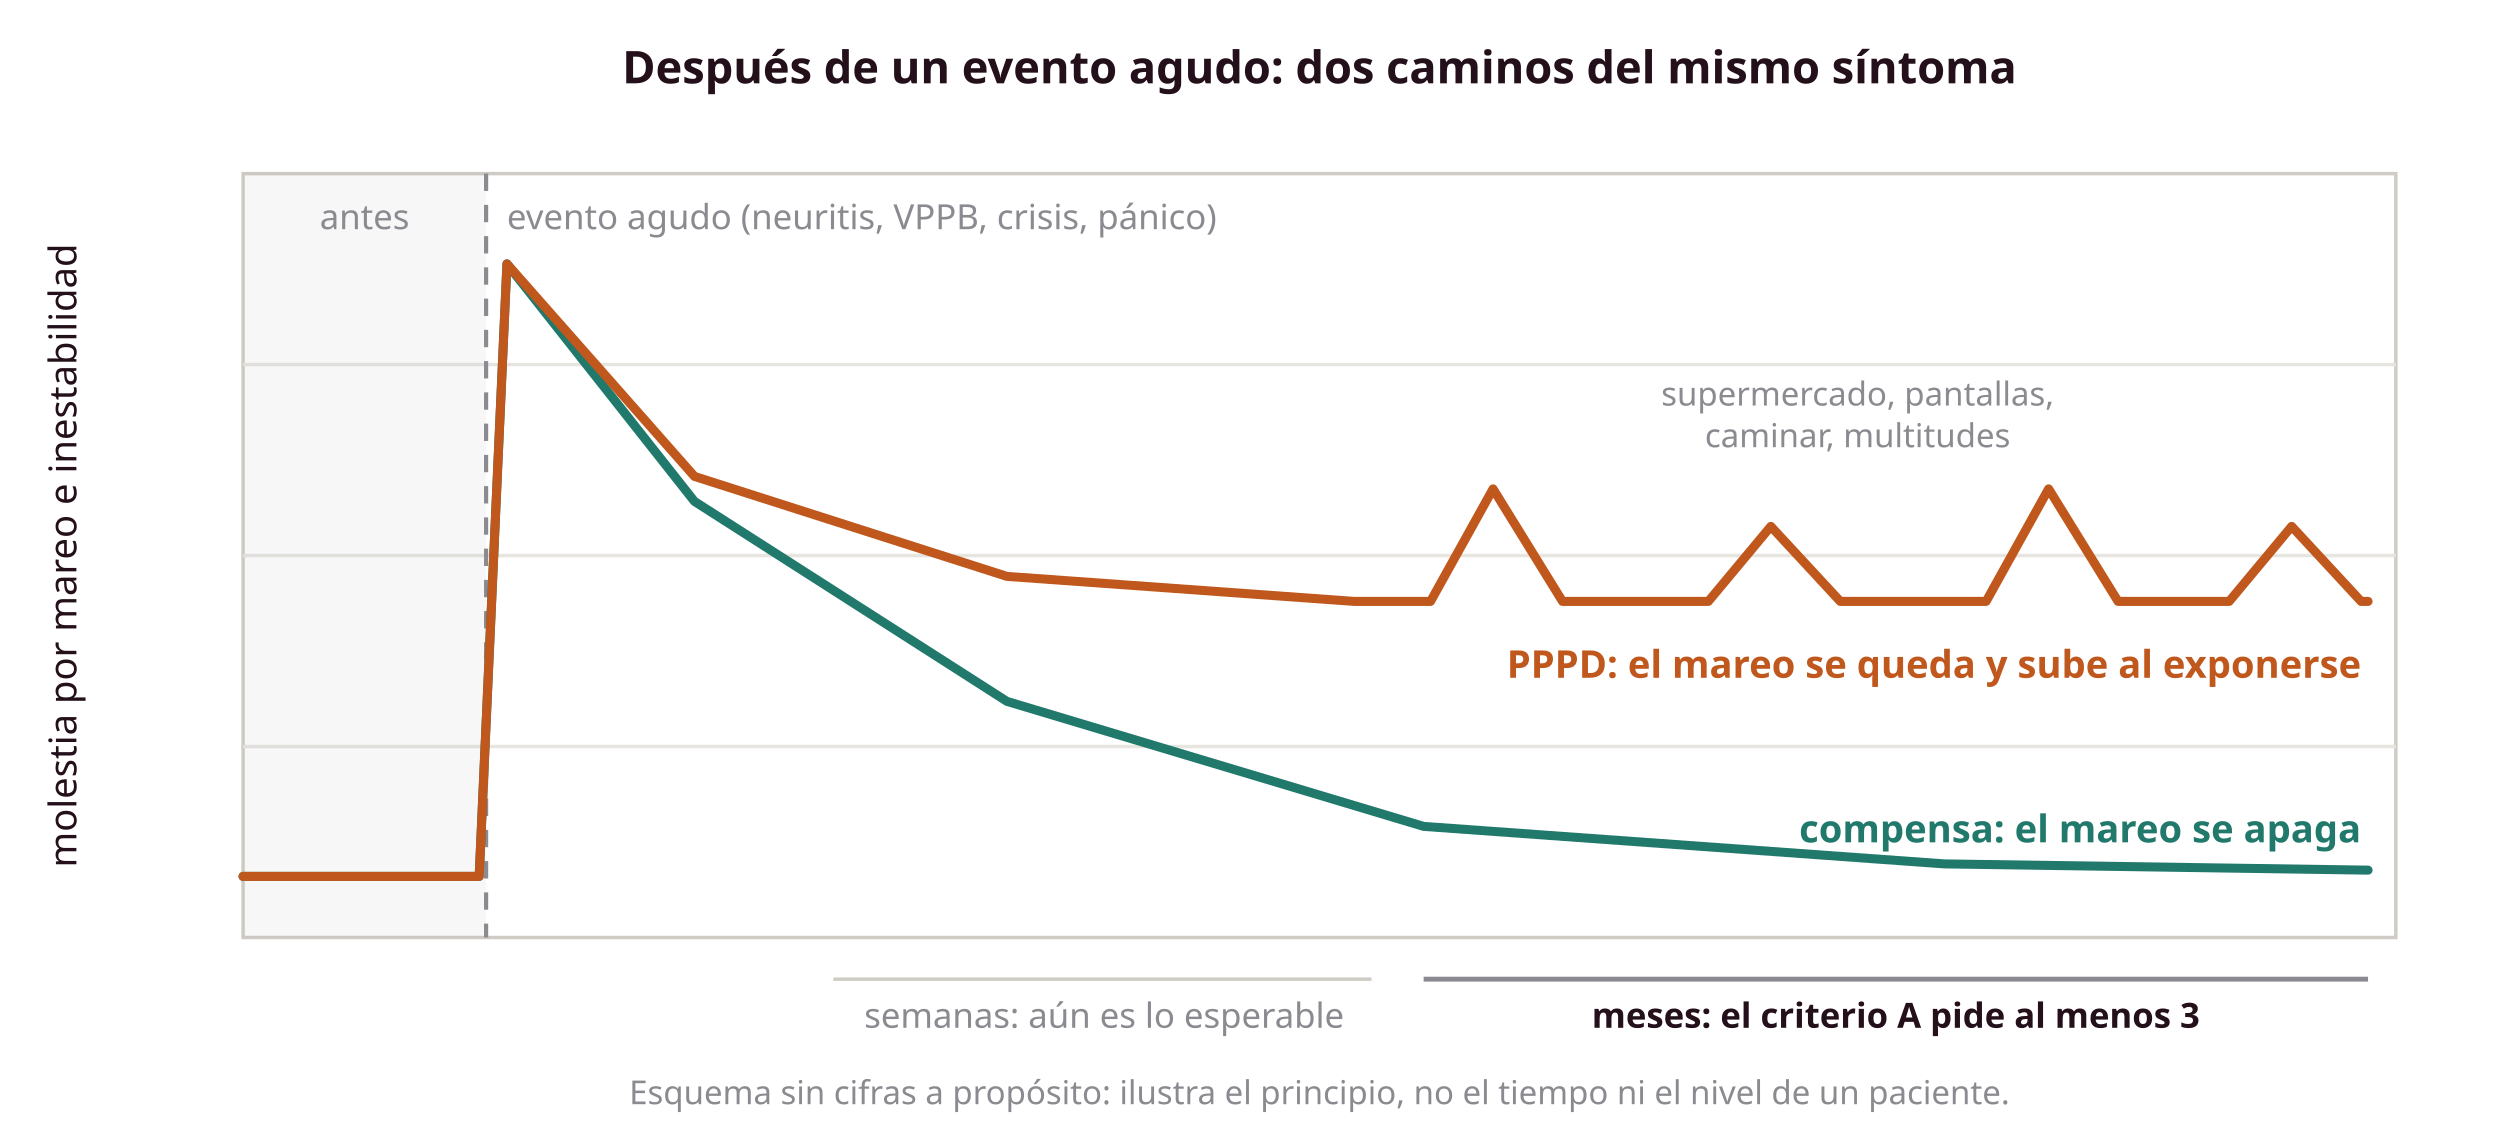
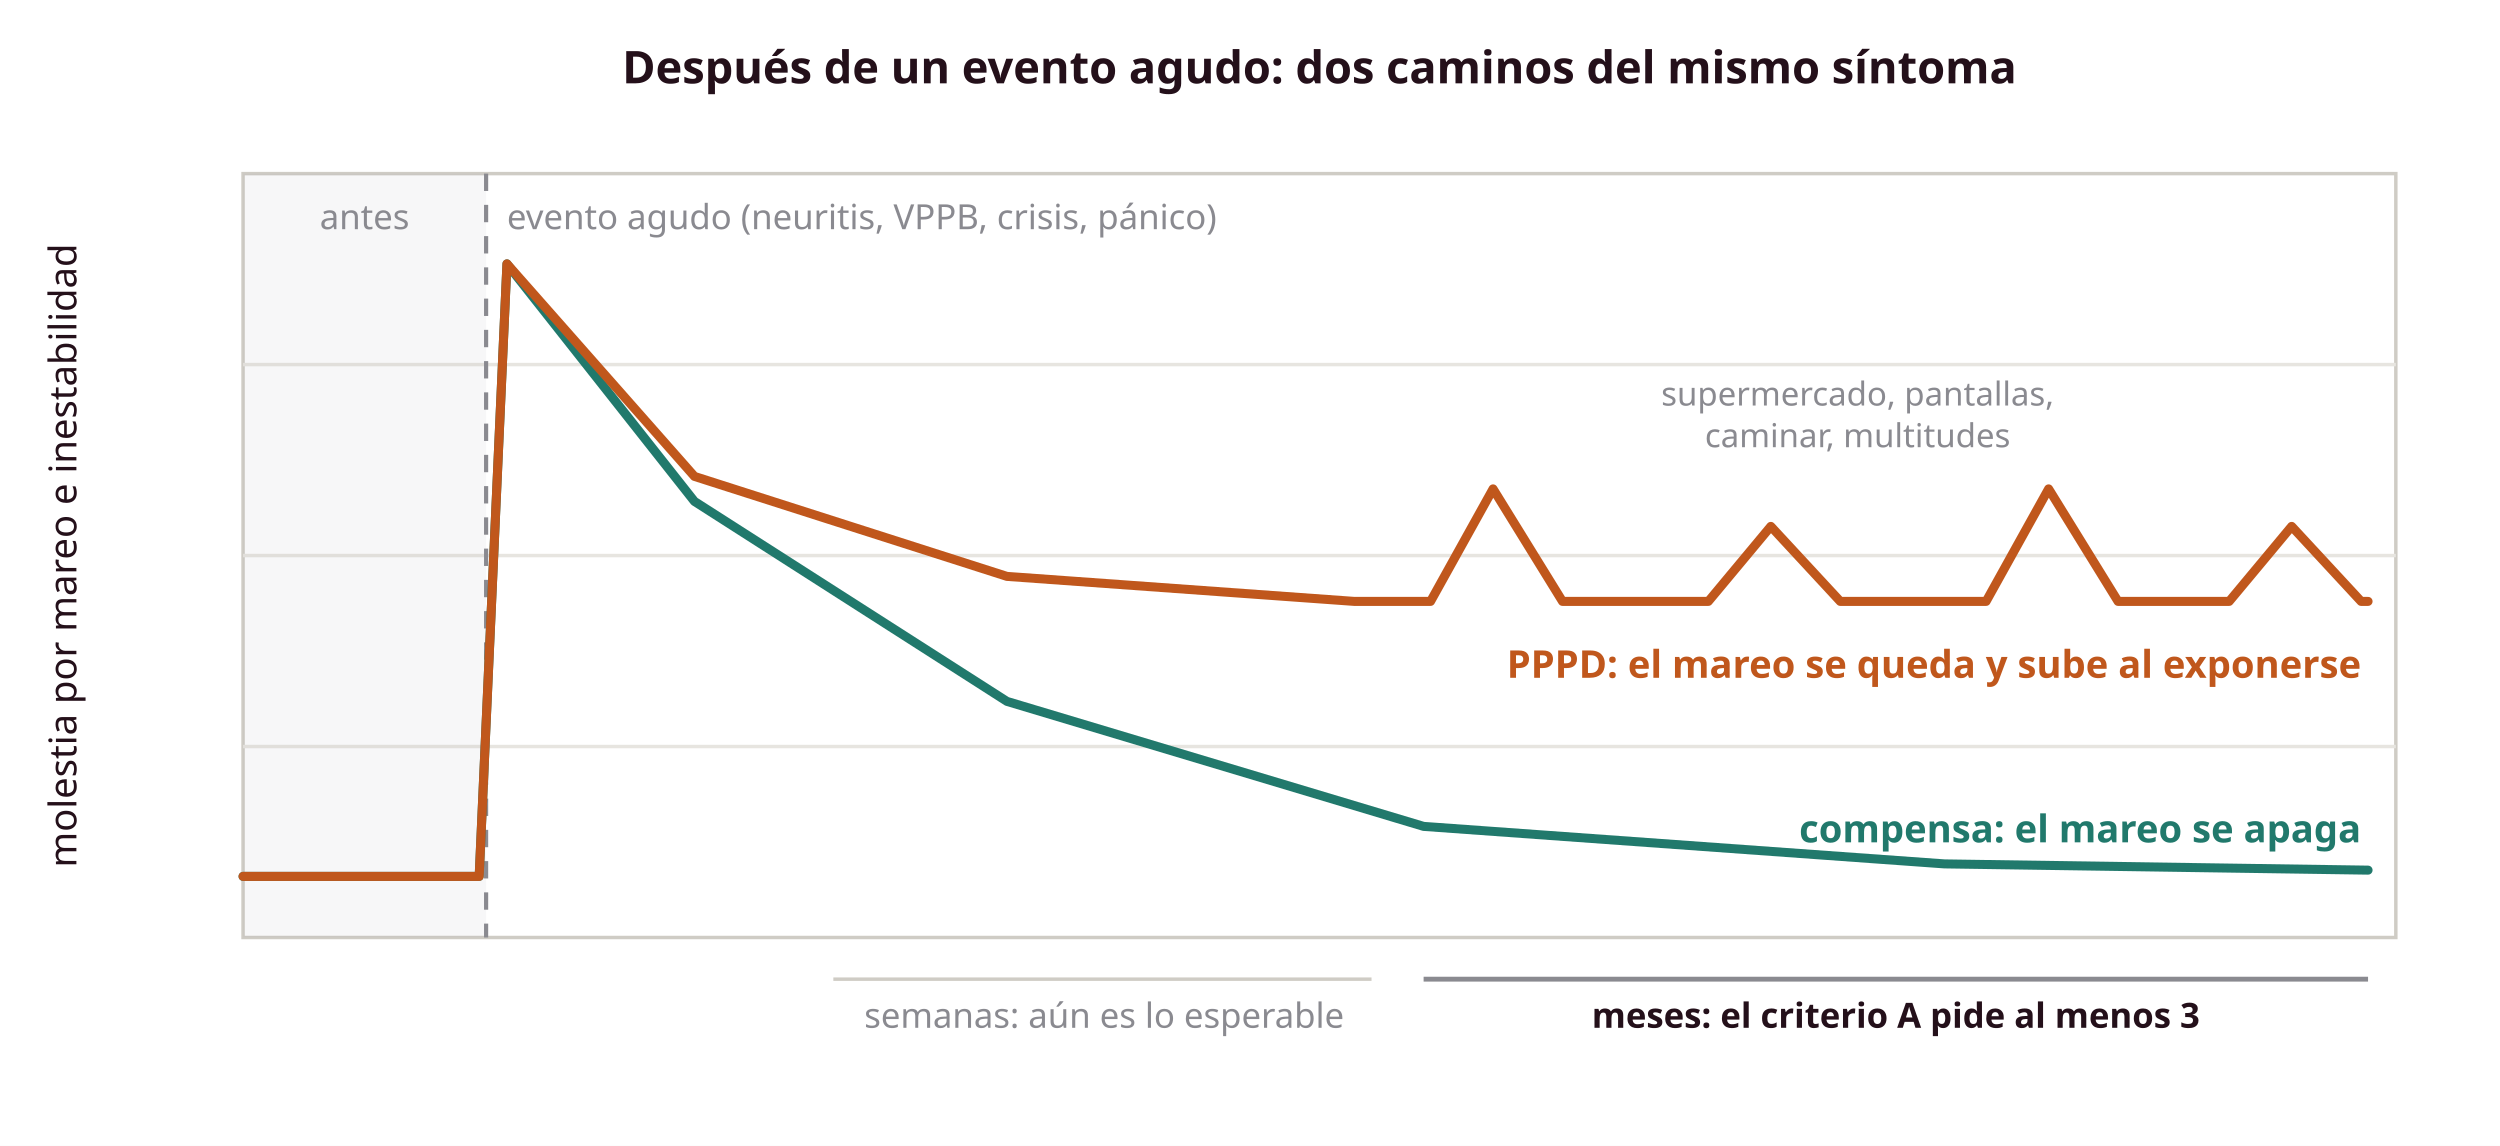
<svg xmlns="http://www.w3.org/2000/svg" viewBox="0 0 720 330" width="720" height="330">
  <rect width="720" height="330" fill="#fff" />
  <text x="380.0" y="24.0" font-family="'Plus Jakarta Sans', sans-serif" font-size="13" fill="#24101a" text-anchor="middle" font-weight="700">Después de un evento agudo: dos caminos del mismo síntoma</text>
  <rect x="70.0" y="50.0" width="620.0" height="220.0" rx="0" fill="#fff" fill-opacity="1" stroke="#cfccc5" />
  <line x1="70.0" y1="105.0" x2="690.0" y2="105.0" stroke="#e7e5e0" stroke-width="1" />
  <line x1="70.0" y1="160.0" x2="690.0" y2="160.0" stroke="#e7e5e0" stroke-width="1" />
  <line x1="70.0" y1="215.0" x2="690.0" y2="215.0" stroke="#e7e5e0" stroke-width="1" />
  <rect x="70.0" y="50.0" width="70.0" height="220.0" rx="0" fill="#8a8a90" fill-opacity="0.07" stroke="none" />
  <text x="105.0" y="66.0" font-family="'Plus Jakarta Sans', sans-serif" font-size="10" fill="#8a8a90" text-anchor="middle" font-weight="400">antes</text>
  <line x1="140.0" y1="50.0" x2="140.0" y2="270.0" stroke="#8a8a90" stroke-width="1.2" stroke-dasharray="5 4" />
  <text x="146.0" y="66.0" font-family="'Plus Jakarta Sans', sans-serif" font-size="10" fill="#8a8a90" text-anchor="start" font-weight="400">evento agudo (neuritis, VPPB, crisis, pánico)</text>
  <polyline points="70.0,252.4 138.0,252.4 146.0,76.0 200.0,144.4 290.0,202.0 410.0,238.0 560.0,248.8 682.0,250.6" fill="none" stroke="#21796c" stroke-width="2.6" stroke-linejoin="round" stroke-linecap="round" />
  <polyline points="70.0,252.4 138.0,252.4 146.0,76.0 200.0,137.2 290.0,166.0 390.0,173.2 412.0,173.2 430.0,140.8 450.0,173.2 492.0,173.2 510.0,151.6 530.0,173.2 572.0,173.2 590.0,140.8 610.0,173.2 642.0,173.2 660.0,151.6 680.0,173.2 682.0,173.2" fill="none" stroke="#c0571c" stroke-width="2.6" stroke-linejoin="round" stroke-linecap="round" />
  <text x="680.0" y="242.6" font-family="'Plus Jakarta Sans', sans-serif" font-size="11" fill="#21796c" text-anchor="end" font-weight="700">compensa: el mareo se apaga</text>
  <text x="680.0" y="195.2" font-family="'Plus Jakarta Sans', sans-serif" font-size="11" fill="#c0571c" text-anchor="end" font-weight="700">PPPD: el mareo se queda y sube al exponerse</text>
  <text x="535.0" y="116.8" font-family="'Plus Jakarta Sans', sans-serif" font-size="9.5" fill="#8a8a90" text-anchor="middle" font-weight="400">supermercado, pantallas,</text>
  <text x="535.0" y="128.8" font-family="'Plus Jakarta Sans', sans-serif" font-size="9.5" fill="#8a8a90" text-anchor="middle" font-weight="400">caminar, multitudes</text>
  <line x1="240.0" y1="282.0" x2="395.0" y2="282.0" stroke="#cfccc5" stroke-width="1" />
  <text x="318.0" y="296.0" font-family="'Plus Jakarta Sans', sans-serif" font-size="10" fill="#8a8a90" text-anchor="middle" font-weight="400">semanas: aún es lo esperable</text>
  <line x1="410.0" y1="282.0" x2="682.0" y2="282.0" stroke="#8a8a90" stroke-width="1.4" />
  <text x="546.0" y="296.0" font-family="'Plus Jakarta Sans', sans-serif" font-size="10" fill="#24101a" text-anchor="middle" font-weight="700">meses: el criterio A pide al menos 3</text>
  <text transform="translate(22,160.0) rotate(-90)" font-family="'Plus Jakarta Sans', sans-serif" font-size="11" fill="#24101a" text-anchor="middle">molestia por mareo e inestabilidad</text>
-   <text x="380.0" y="318.0" font-family="'Plus Jakarta Sans', sans-serif" font-size="9.5" fill="#8a8a90" text-anchor="middle" font-weight="400">Esquema sin cifras a propósito: ilustra el principio, no el tiempo ni el nivel de un paciente.</text>
</svg>
